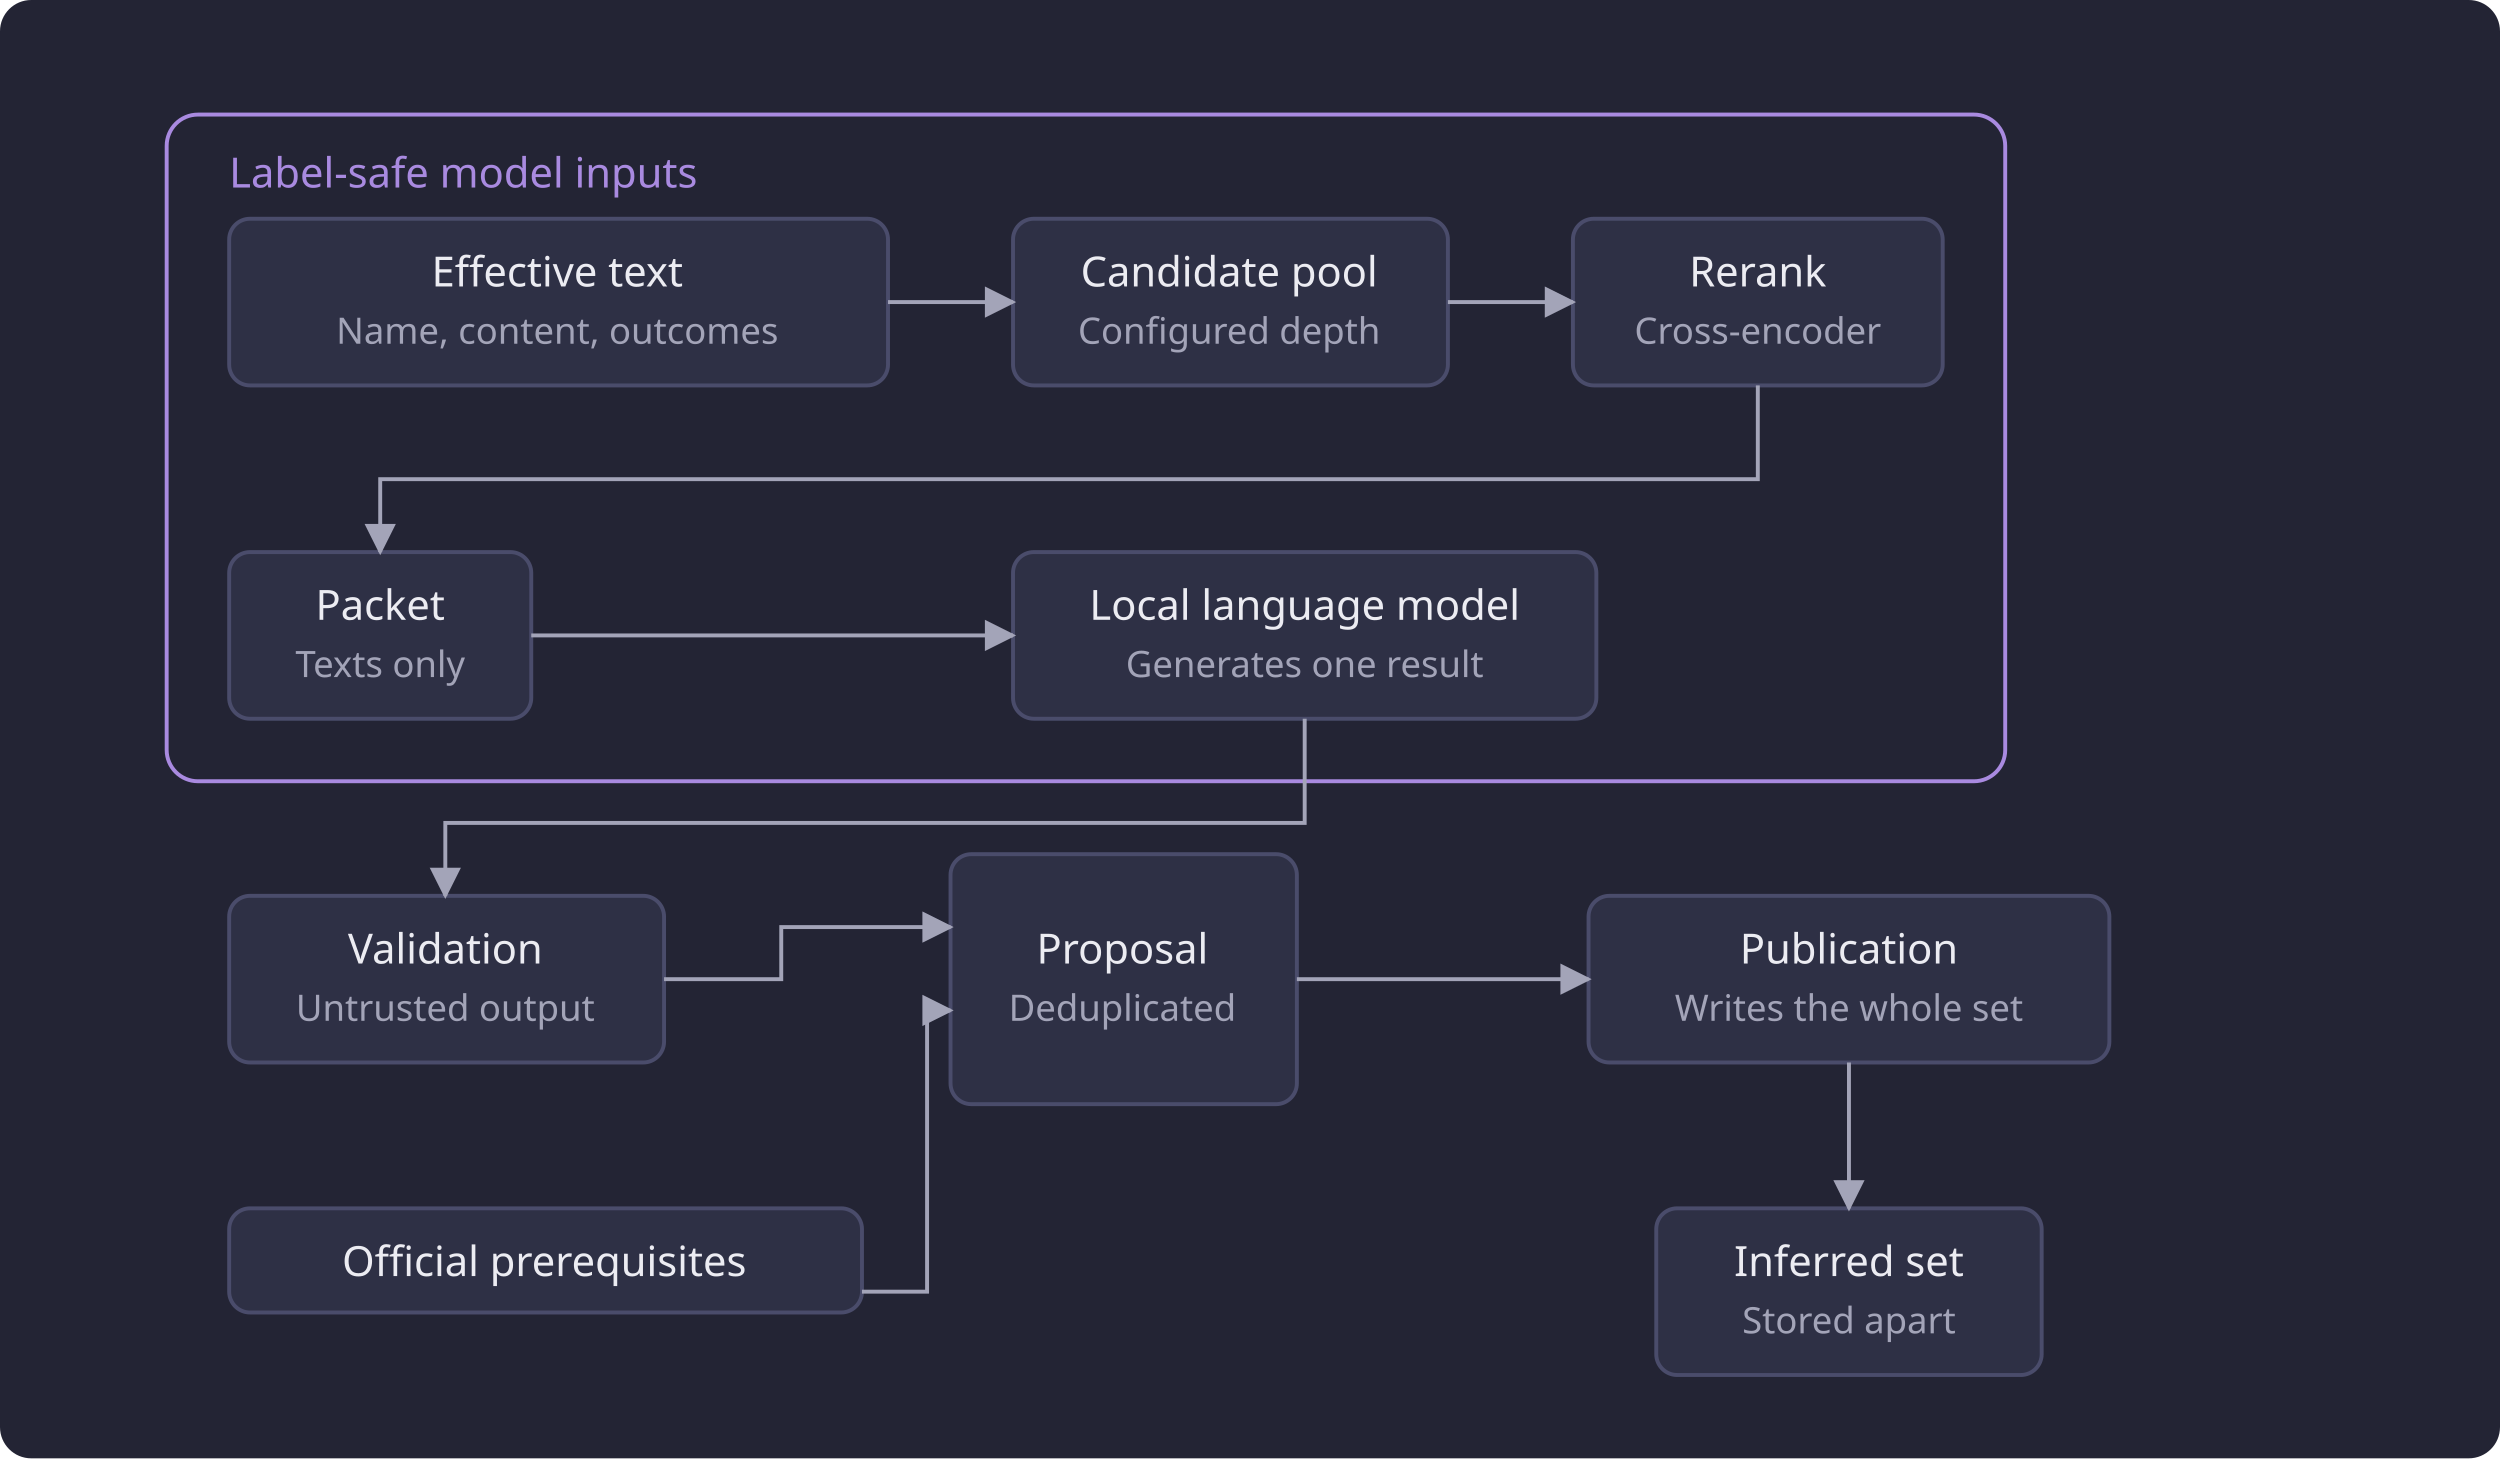
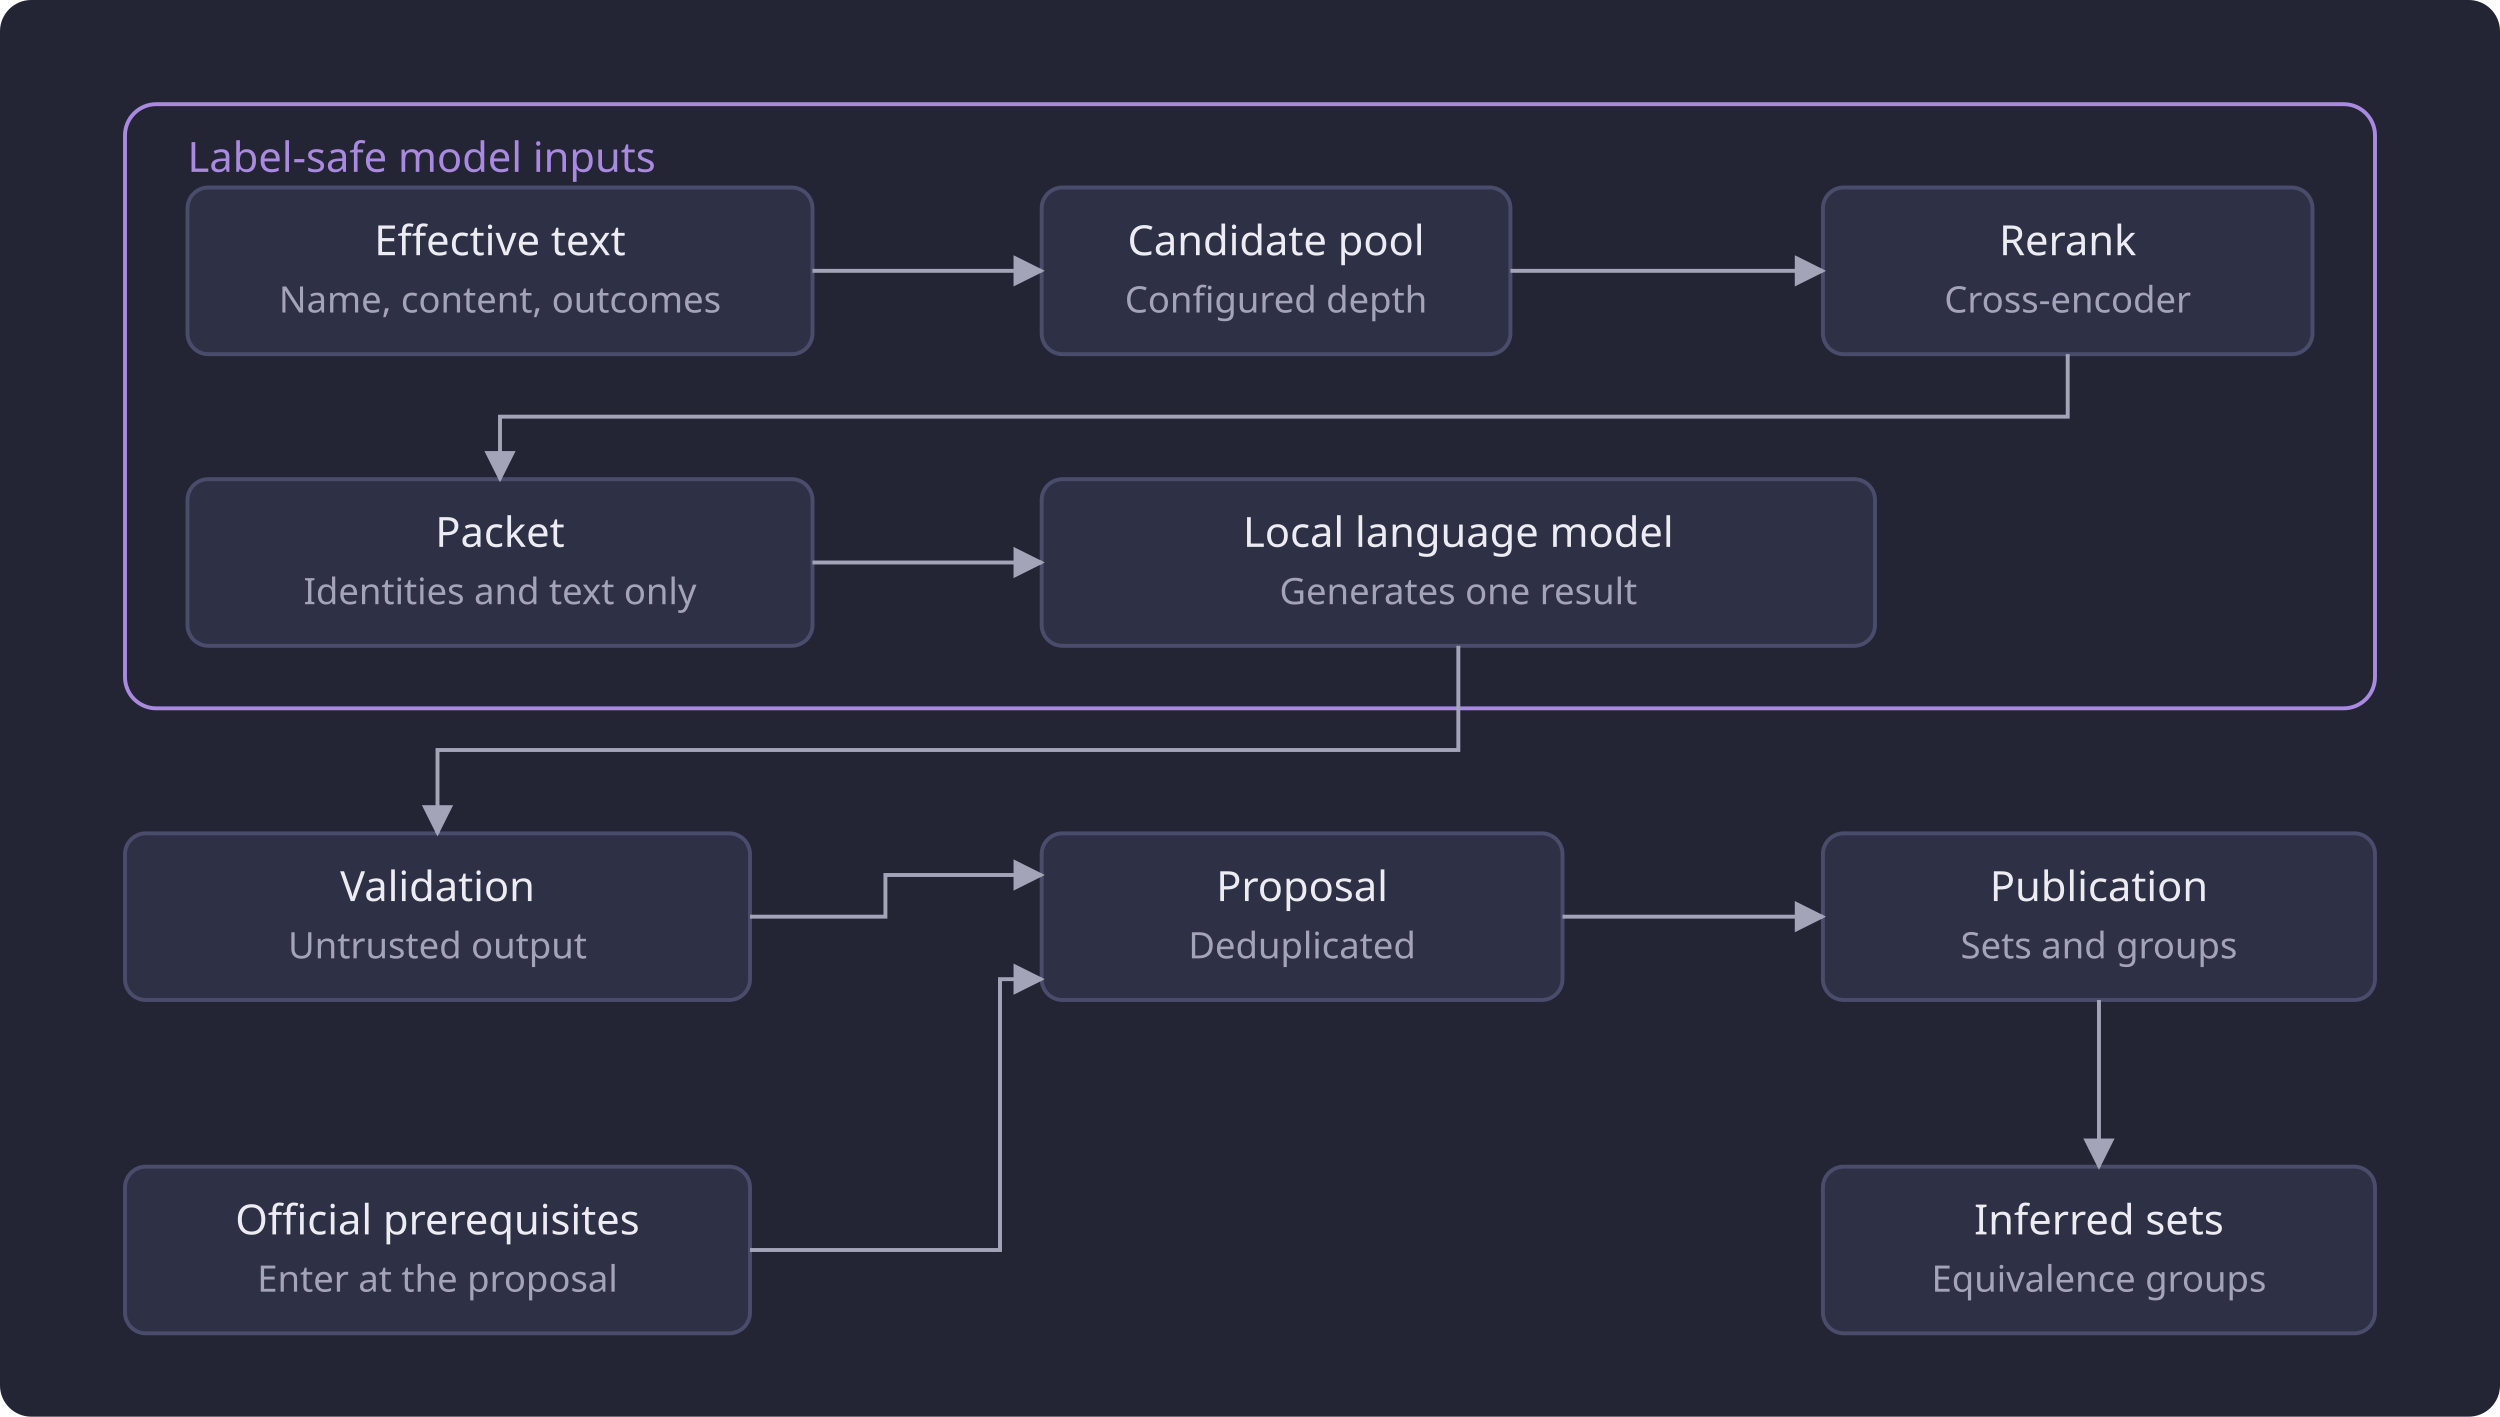
- <svg xmlns="http://www.w3.org/2000/svg" viewBox="0 0 960 560" role="img" aria-labelledby="t d" font-family="system-ui, sans-serif">
+ <svg xmlns="http://www.w3.org/2000/svg" viewBox="0 0 960 544" role="img" aria-labelledby="t d" font-family="system-ui, sans-serif">
  <defs>
    <marker id="arrow" viewBox="0 0 10 10" refX="9" refY="5" markerWidth="8" markerHeight="8" orient="auto-start-reverse">
      <path d="M0 0 L10 5 L0 10 z" fill="#a3a4b8" />
    </marker>
  </defs>
-   <rect width="960" height="560" rx="12" fill="#232434" />
-   <rect x="64" y="44" width="706" height="256" rx="12" fill="none" stroke="#a98ae0" stroke-width="1.5" />
-   <text x="88" y="72" font-size="16" fill="#a98ae0">Label-safe model inputs</text>
-   <rect x="88" y="84" width="253" height="64" rx="8" fill="#2e3045" stroke="#4a4c6b" stroke-width="1.5" />
-   <text x="214" y="110" text-anchor="middle" font-size="16" fill="#ececf2">Effective text</text>
-   <text x="214" y="132" text-anchor="middle" font-size="14" fill="#a3a4b8">Name, content, outcomes</text>
-   <rect x="389" y="84" width="167" height="64" rx="8" fill="#2e3045" stroke="#4a4c6b" stroke-width="1.5" />
-   <text x="472" y="110" text-anchor="middle" font-size="16" fill="#ececf2">Candidate pool</text>
-   <text x="472" y="132" text-anchor="middle" font-size="14" fill="#a3a4b8">Configured depth</text>
-   <rect x="604" y="84" width="142" height="64" rx="8" fill="#2e3045" stroke="#4a4c6b" stroke-width="1.5" />
-   <text x="675" y="110" text-anchor="middle" font-size="16" fill="#ececf2">Rerank</text>
-   <text x="675" y="132" text-anchor="middle" font-size="14" fill="#a3a4b8">Cross-encoder</text>
-   <rect x="88" y="212" width="116" height="64" rx="8" fill="#2e3045" stroke="#4a4c6b" stroke-width="1.5" />
-   <text x="146" y="238" text-anchor="middle" font-size="16" fill="#ececf2">Packet</text>
-   <text x="146" y="260" text-anchor="middle" font-size="14" fill="#a3a4b8">Texts only</text>
-   <rect x="389" y="212" width="224" height="64" rx="8" fill="#2e3045" stroke="#4a4c6b" stroke-width="1.5" />
-   <text x="501" y="238" text-anchor="middle" font-size="16" fill="#ececf2">Local language model</text>
-   <text x="501" y="260" text-anchor="middle" font-size="14" fill="#a3a4b8">Generates one result</text>
-   <rect x="88" y="344" width="167" height="64" rx="8" fill="#2e3045" stroke="#4a4c6b" stroke-width="1.5" />
-   <text x="171" y="370" text-anchor="middle" font-size="16" fill="#ececf2">Validation</text>
-   <text x="171" y="392" text-anchor="middle" font-size="14" fill="#a3a4b8">Untrusted output</text>
-   <rect x="365" y="328" width="133" height="96" rx="8" fill="#2e3045" stroke="#4a4c6b" stroke-width="1.5" />
-   <text x="431" y="370" text-anchor="middle" font-size="16" fill="#ececf2">Proposal</text>
-   <text x="431" y="392" text-anchor="middle" font-size="14" fill="#a3a4b8">Deduplicated</text>
-   <rect x="610" y="344" width="200" height="64" rx="8" fill="#2e3045" stroke="#4a4c6b" stroke-width="1.5" />
-   <text x="710" y="370" text-anchor="middle" font-size="16" fill="#ececf2">Publication</text>
-   <text x="710" y="392" text-anchor="middle" font-size="14" fill="#a3a4b8">Writes the whole set</text>
-   <rect x="88" y="464" width="243" height="40" rx="8" fill="#2e3045" stroke="#4a4c6b" stroke-width="1.5" />
-   <text x="209" y="490" text-anchor="middle" font-size="16" fill="#ececf2">Official prerequisites</text>
-   <rect x="636" y="464" width="148" height="64" rx="8" fill="#2e3045" stroke="#4a4c6b" stroke-width="1.5" />
-   <text x="710" y="490" text-anchor="middle" font-size="16" fill="#ececf2">Inferred set</text>
-   <text x="710" y="512" text-anchor="middle" font-size="14" fill="#a3a4b8">Stored apart</text>
-   <line x1="341" y1="116" x2="389" y2="116" stroke="#a3a4b8" stroke-width="1.5" marker-end="url(#arrow)" />
-   <line x1="556" y1="116" x2="604" y2="116" stroke="#a3a4b8" stroke-width="1.5" marker-end="url(#arrow)" />
-   <polyline points="675,148 675,184 146,184 146,212" fill="none" stroke="#a3a4b8" stroke-width="1.5" marker-end="url(#arrow)" />
-   <line x1="204" y1="244" x2="389" y2="244" stroke="#a3a4b8" stroke-width="1.5" marker-end="url(#arrow)" />
-   <polyline points="501,276 501,316 171,316 171,344" fill="none" stroke="#a3a4b8" stroke-width="1.5" marker-end="url(#arrow)" />
-   <polyline points="255,376 300,376 300,356 365,356" fill="none" stroke="#a3a4b8" stroke-width="1.5" marker-end="url(#arrow)" />
-   <line x1="498" y1="376" x2="610" y2="376" stroke="#a3a4b8" stroke-width="1.5" marker-end="url(#arrow)" />
-   <line x1="710" y1="408" x2="710" y2="464" stroke="#a3a4b8" stroke-width="1.5" marker-end="url(#arrow)" />
-   <polyline points="331,496 356,496 356,388 365,388" fill="none" stroke="#a3a4b8" stroke-width="1.5" marker-end="url(#arrow)" />
+   <rect width="960" height="544" rx="12" fill="#232434" />
+   <rect x="48" y="40" width="864" height="232" rx="12" fill="none" stroke="#a98ae0" stroke-width="1.5" />
+   <text x="72" y="66" font-size="16" fill="#a98ae0">Label-safe model inputs</text>
+   <rect x="72" y="72" width="240" height="64" rx="8" fill="#2e3045" stroke="#4a4c6b" stroke-width="1.5" />
+   <text x="192" y="98" text-anchor="middle" font-size="16" fill="#ececf2">Effective text</text>
+   <text x="192" y="120" text-anchor="middle" font-size="14" fill="#a3a4b8">Name, content, outcomes</text>
+   <rect x="400" y="72" width="180" height="64" rx="8" fill="#2e3045" stroke="#4a4c6b" stroke-width="1.5" />
+   <text x="490" y="98" text-anchor="middle" font-size="16" fill="#ececf2">Candidate pool</text>
+   <text x="490" y="120" text-anchor="middle" font-size="14" fill="#a3a4b8">Configured depth</text>
+   <rect x="700" y="72" width="188" height="64" rx="8" fill="#2e3045" stroke="#4a4c6b" stroke-width="1.5" />
+   <text x="794" y="98" text-anchor="middle" font-size="16" fill="#ececf2">Rerank</text>
+   <text x="794" y="120" text-anchor="middle" font-size="14" fill="#a3a4b8">Cross-encoder</text>
+   <rect x="72" y="184" width="240" height="64" rx="8" fill="#2e3045" stroke="#4a4c6b" stroke-width="1.5" />
+   <text x="192" y="210" text-anchor="middle" font-size="16" fill="#ececf2">Packet</text>
+   <text x="192" y="232" text-anchor="middle" font-size="14" fill="#a3a4b8">Identities and text only</text>
+   <rect x="400" y="184" width="320" height="64" rx="8" fill="#2e3045" stroke="#4a4c6b" stroke-width="1.5" />
+   <text x="560" y="210" text-anchor="middle" font-size="16" fill="#ececf2">Local language model</text>
+   <text x="560" y="232" text-anchor="middle" font-size="14" fill="#a3a4b8">Generates one result</text>
+   <rect x="48" y="320" width="240" height="64" rx="8" fill="#2e3045" stroke="#4a4c6b" stroke-width="1.5" />
+   <text x="168" y="346" text-anchor="middle" font-size="16" fill="#ececf2">Validation</text>
+   <text x="168" y="368" text-anchor="middle" font-size="14" fill="#a3a4b8">Untrusted output</text>
+   <rect x="400" y="320" width="200" height="64" rx="8" fill="#2e3045" stroke="#4a4c6b" stroke-width="1.5" />
+   <text x="500" y="346" text-anchor="middle" font-size="16" fill="#ececf2">Proposal</text>
+   <text x="500" y="368" text-anchor="middle" font-size="14" fill="#a3a4b8">Deduplicated</text>
+   <rect x="700" y="320" width="212" height="64" rx="8" fill="#2e3045" stroke="#4a4c6b" stroke-width="1.5" />
+   <text x="806" y="346" text-anchor="middle" font-size="16" fill="#ececf2">Publication</text>
+   <text x="806" y="368" text-anchor="middle" font-size="14" fill="#a3a4b8">Sets and groups</text>
+   <rect x="48" y="448" width="240" height="64" rx="8" fill="#2e3045" stroke="#4a4c6b" stroke-width="1.5" />
+   <text x="168" y="474" text-anchor="middle" font-size="16" fill="#ececf2">Official prerequisites</text>
+   <text x="168" y="496" text-anchor="middle" font-size="14" fill="#a3a4b8">Enter at the proposal</text>
+   <rect x="700" y="448" width="212" height="64" rx="8" fill="#2e3045" stroke="#4a4c6b" stroke-width="1.5" />
+   <text x="806" y="474" text-anchor="middle" font-size="16" fill="#ececf2">Inferred sets</text>
+   <text x="806" y="496" text-anchor="middle" font-size="14" fill="#a3a4b8">Equivalence groups</text>
+   <line x1="312" y1="104" x2="400" y2="104" stroke="#a3a4b8" stroke-width="1.5" marker-end="url(#arrow)" />
+   <line x1="580" y1="104" x2="700" y2="104" stroke="#a3a4b8" stroke-width="1.5" marker-end="url(#arrow)" />
+   <polyline points="794,136 794,160 192,160 192,184" fill="none" stroke="#a3a4b8" stroke-width="1.5" marker-end="url(#arrow)" />
+   <line x1="312" y1="216" x2="400" y2="216" stroke="#a3a4b8" stroke-width="1.5" marker-end="url(#arrow)" />
+   <polyline points="560,248 560,288 168,288 168,320" fill="none" stroke="#a3a4b8" stroke-width="1.5" marker-end="url(#arrow)" />
+   <polyline points="288,352 340,352 340,336 400,336" fill="none" stroke="#a3a4b8" stroke-width="1.5" marker-end="url(#arrow)" />
+   <line x1="600" y1="352" x2="700" y2="352" stroke="#a3a4b8" stroke-width="1.5" marker-end="url(#arrow)" />
+   <line x1="806" y1="384" x2="806" y2="448" stroke="#a3a4b8" stroke-width="1.5" marker-end="url(#arrow)" />
+   <polyline points="288,480 384,480 384,376 400,376" fill="none" stroke="#a3a4b8" stroke-width="1.5" marker-end="url(#arrow)" />
</svg>
